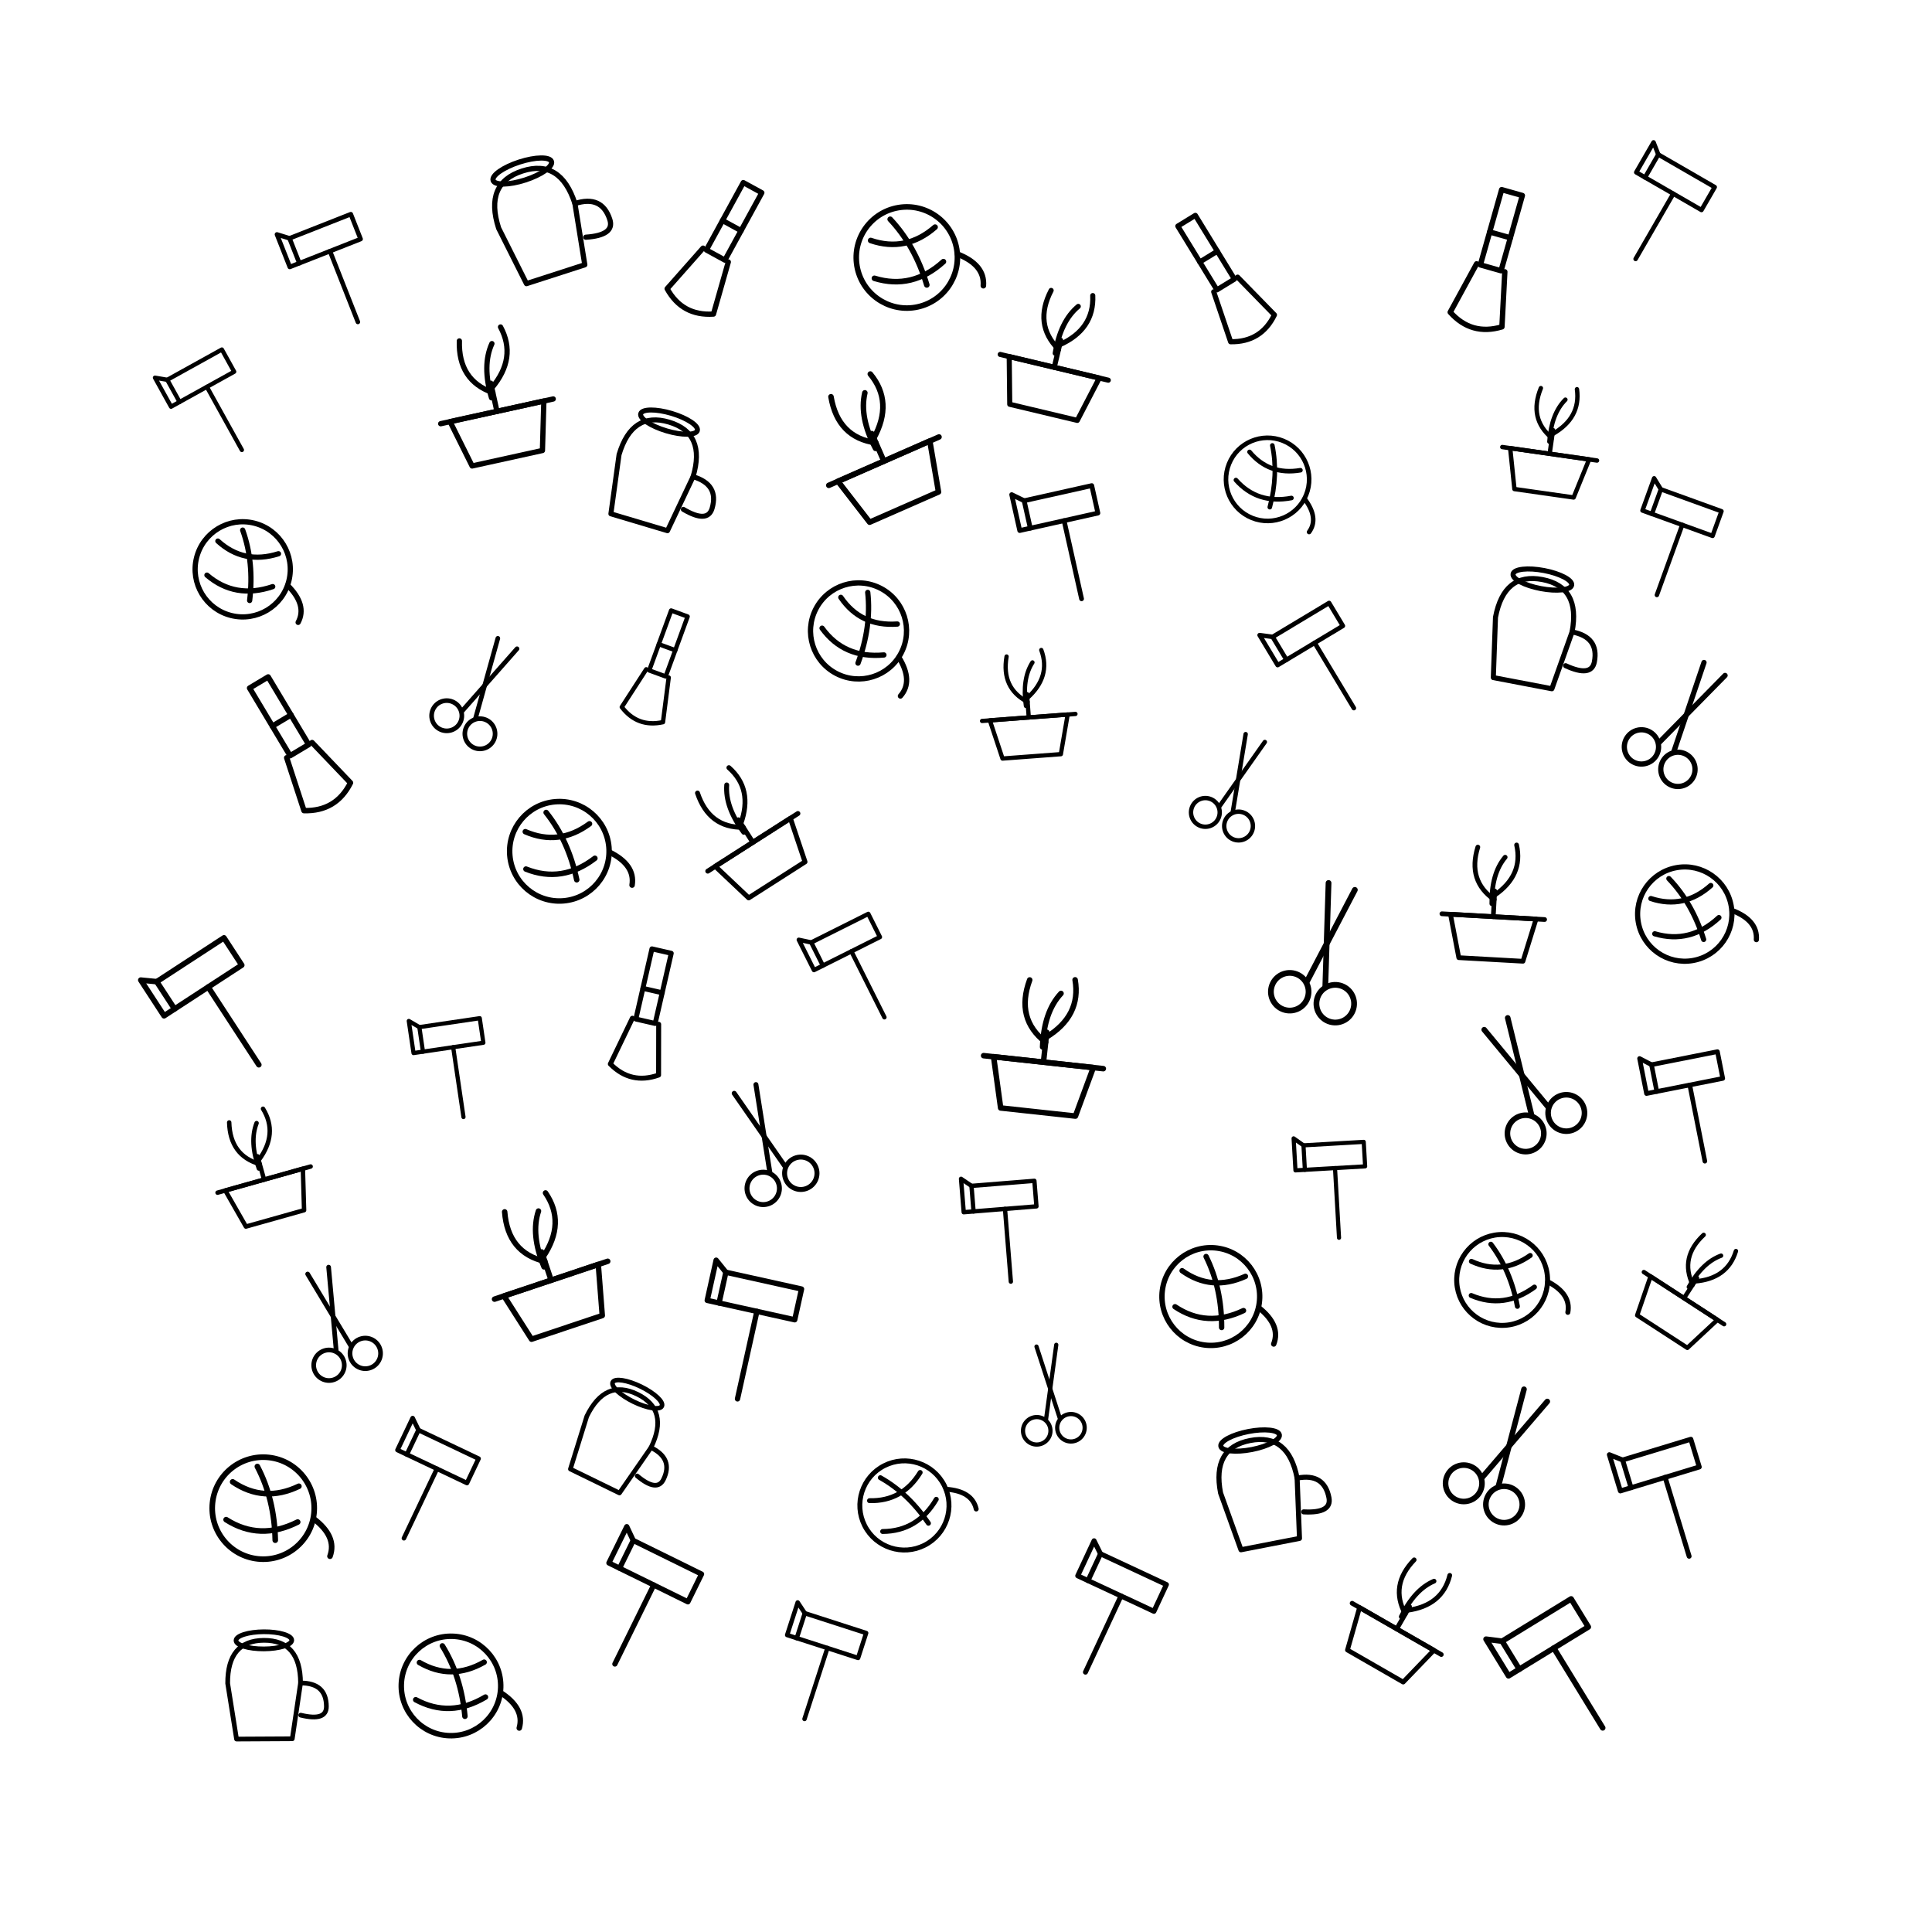
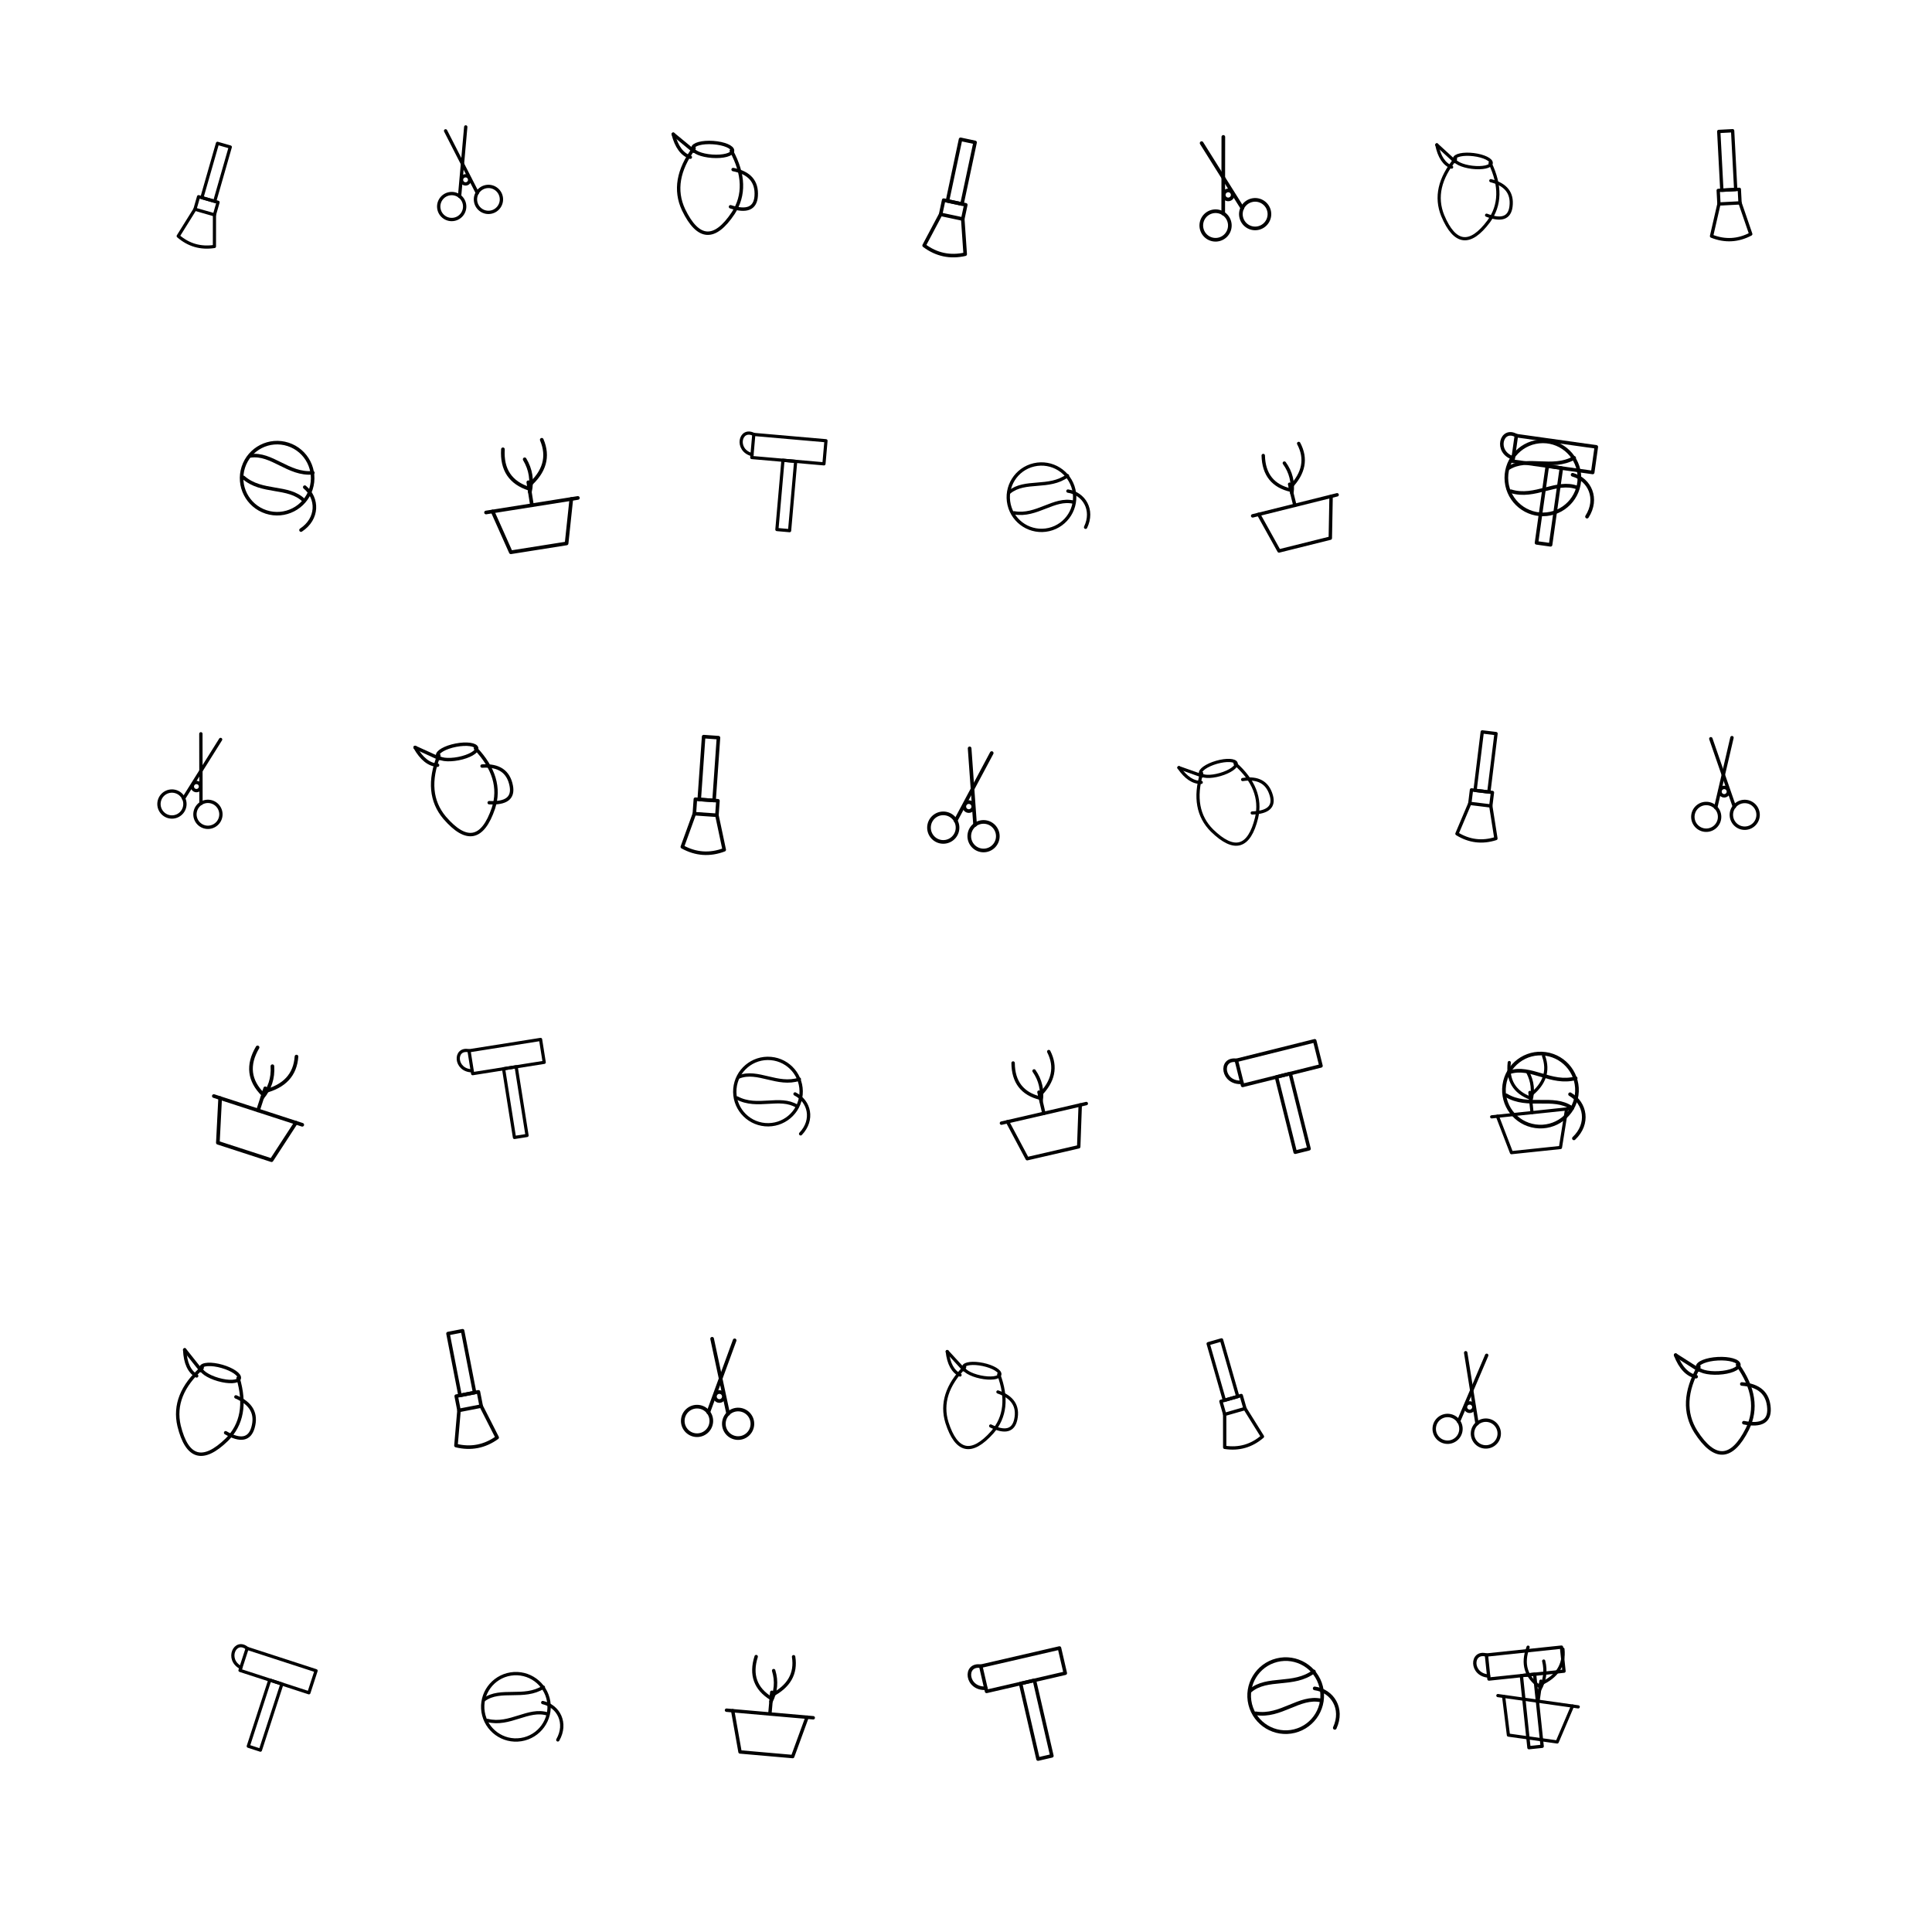
<svg xmlns="http://www.w3.org/2000/svg" width="640" height="640" viewBox="0 0 640 640">
  <defs>
-     <g id="pincel" stroke="#000" fill="none" stroke-width="1.1" stroke-linecap="round" stroke-linejoin="round" vector-effect="non-scaling-stroke">
-       <g transform="scale(1.42)">
-         <path d="M-2.2 -14 L-2.2 2 L2.2 2 L2.2 -14 Z" />
-         <path d="M-2.2 -5 L2.2 -5" />
-         <path d="M-3 2 L-5.5 13 Q0 16.5 5.5 13 L3 2" />
-       </g>
+     <g id="pincel" stroke="#000" fill="none" stroke-width="1.1" stroke-linecap="round" stroke-linejoin="round">
+       <path d="M-2.3 -18 H2.3 V1.5 H-2.3 Z" />
+       <path d="M-3.5 1.5 H3.5 V6 H-3.5 Z" />
+       <path d="M-3.5 6 L-6.5 16.5 Q0 19.5 6.5 16.5 L3.5 6" />
    </g>
-     <g id="ovillo" stroke="#000" fill="none" stroke-width="1.1" stroke-linecap="round" stroke-linejoin="round" vector-effect="non-scaling-stroke">
-       <g transform="scale(1.42)">
-         <circle cx="0" cy="0" r="10" />
-         <path d="M-6.5 -4.5 Q0 -1 6.5 -5" />
-         <path d="M-7 3 Q0 6.5 7 2" />
-         <path d="M-2 -8 Q2 -2 3 6" />
-         <path d="M10 1 Q15 4 14 8" />
-       </g>
+     <g id="ovillo" stroke="#000" fill="none" stroke-width="1.1" stroke-linecap="round" stroke-linejoin="round">
+       <circle cx="0" cy="0" r="11" />
+       <path d="M-10 -4 C-4 -7 3 -2 10 -5" />
+       <path d="M-10 3 C-3 6 4 1 10 4" />
+       <path d="M9 0 C14 2 16 8 12 13" />
    </g>
-     <g id="tijera" stroke="#000" fill="none" stroke-width="1.1" stroke-linecap="round" stroke-linejoin="round" vector-effect="non-scaling-stroke">
-       <g transform="scale(1.42)">
-         <circle cx="-4.5" cy="8" r="3.6" />
-         <circle cx="4.5" cy="8" r="3.6" />
-         <path d="M-1.8 5.2 L2.6 -14" />
-         <path d="M1.8 5.2 L-2.6 -14" />
-       </g>
+     <g id="tijera" stroke="#000" fill="none" stroke-width="1.1" stroke-linecap="round" stroke-linejoin="round">
+       <circle cx="-6.2" cy="9" r="4.3" />
+       <circle cx="6.2" cy="9" r="4.3" />
+       <path d="M-3 6.2 L3.4 -16" />
+       <path d="M3 6.2 L-3.4 -16" />
+       <circle cx="0" cy="1.2" r="1.35" />
    </g>
-     <g id="maceta" stroke="#000" fill="none" stroke-width="1.1" stroke-linecap="round" stroke-linejoin="round" vector-effect="non-scaling-stroke">
-       <g transform="scale(1.42)">
-         <path d="M-10 3 L-7.5 13 L7.5 13 L10 3 Z" />
-         <path d="M-12 3 L12 3" />
-         <path d="M0 3 L0 -3" />
-         <path d="M0 -1 Q-6.5 -5 -4.5 -13" />
-         <path d="M0 -2 Q6.5 -7 4.5 -14" />
-         <path d="M-0.5 0 Q-1 -7 2 -11" />
-       </g>
+     <g id="maceta" stroke="#000" fill="none" stroke-width="1.1" stroke-linecap="round" stroke-linejoin="round">
+       <path d="M-14 3 H14" />
+       <path d="M-12 3 L-8.5 16 H8.5 L12 3" />
+       <path d="M0 3 V-4" />
+       <path d="M0 -2 Q-8 -6 -6 -15" />
+       <path d="M0 -3 Q8 -8 6 -16" />
+       <path d="M0 -1 Q2 -6 0 -11" />
    </g>
-     <g id="ceramica" stroke="#000" fill="none" stroke-width="1.1" stroke-linecap="round" stroke-linejoin="round" vector-effect="non-scaling-stroke">
-       <g transform="scale(1.42)">
-         <path d="M-6.5 12 L-8.5 -1 Q-8.5 -11 0 -11 Q8.5 -11 8.5 -1 L6.5 12 Z" />
-         <path d="M8.5 -1 Q14.5 -1 14.5 4.5 Q14.5 8 8.5 6.5" />
-         <ellipse cx="0" cy="-11" rx="6.5" ry="2" />
-       </g>
+     <g id="ceramica" stroke="#000" fill="none" stroke-width="1.1" stroke-linecap="round" stroke-linejoin="round">
+       <path d="M-6 -11 Q-13 0 -8 9 Q-4 16 0 16 Q4 16 8 9 Q13 0 6 -11" />
+       <ellipse cx="0" cy="-11" rx="6.4" ry="2.2" />
+       <path d="M-6 -10 L-13 -15" />
+       <path d="M-13 -15 Q-11 -9 -7 -8" />
+       <path d="M7 -5 Q15 -4 15 3 Q15 9 7 7" />
    </g>
-     <g id="martillo" stroke="#000" fill="none" stroke-width="1.1" stroke-linecap="round" stroke-linejoin="round" vector-effect="non-scaling-stroke">
-       <g transform="scale(1.42)">
-         <path d="M-13 -11 L3 -11 L3 -4.5 L-13 -4.5 Z" />
-         <path d="M-13 -11 L-15.5 -13 L-15.5 -4.5 L-13 -4.5" />
-         <path d="M-5 -4.5 L-5 14" />
-       </g>
+     <g id="martillo" stroke="#000" fill="none" stroke-width="1.1" stroke-linecap="round" stroke-linejoin="round">
+       <path d="M-13 -16 H12 V-8 H-13 Z" />
+       <path d="M-13 -16 C-18 -18 -19 -10 -13 -9" />
+       <path d="M-2.2 -8 H2.2 V16 H-2.2 Z" />
    </g>
  </defs>
-   <use href="#ovillo" transform="translate(299.6 498.7) rotate(-26.9) scale(1.04)" />
-   <use href="#martillo" transform="translate(257.0 443.2) rotate(12.5) scale(1.13)" />
-   <use href="#tijera" transform="translate(556.4 240.4) rotate(31.6) scale(1.11)" />
-   <use href="#martillo" transform="translate(375.3 538.0) rotate(25.0) scale(1.06)" />
-   <use href="#ceramica" transform="translate(507.8 208.4) rotate(10.8) scale(1.07)" />
-   <use href="#tijera" transform="translate(348.2 463.4) rotate(-5.1) scale(0.89)" />
-   <use href="#ceramica" transform="translate(204.4 475.6) rotate(26.0) scale(0.98)" />
-   <use href="#martillo" transform="translate(339.9 405.8) rotate(-4.6) scale(0.92)" />
-   <use href="#ovillo" transform="translate(401.1 429.5) rotate(7.3) scale(1.14)" />
-   <use href="#martillo" transform="translate(444.5 214.7) rotate(-31.0) scale(0.96)" />
-   <use href="#ovillo" transform="translate(419.9 158.8) rotate(22.0) scale(0.97)" />
-   <use href="#martillo" transform="translate(148.3 495.1) rotate(25.4) scale(0.97)" />
-   <use href="#maceta" transform="translate(513.9 146.4) rotate(8.1) scale(0.93)" />
-   <use href="#ovillo" transform="translate(87.2 499.6) rotate(6.0) scale(1.19)" />
-   <use href="#martillo" transform="translate(220.5 534.9) rotate(26.2) scale(1.11)" />
-   <use href="#ceramica" transform="translate(417.3 493.6) rotate(-11.0) scale(1.07)" />
-   <use href="#tijera" transform="translate(111.5 439.6) rotate(-18.1) scale(0.99)" />
-   <use href="#maceta" transform="translate(464.8 535.9) rotate(29.9) scale(1.00)" />
-   <use href="#ovillo" transform="translate(558.1 302.8) rotate(-10.1) scale(1.10)" />
-   <use href="#martillo" transform="translate(448.8 392.2) rotate(-3.3) scale(0.88)" />
-   <use href="#tijera" transform="translate(497.8 483.0) rotate(27.7) scale(1.18)" />
-   <use href="#martillo" transform="translate(360.9 177.2) rotate(-12.6) scale(1.01)" />
-   <use href="#martillo" transform="translate(561.5 181.8) rotate(19.9) scale(0.94)" />
-   <use href="#maceta" transform="translate(346.2 346.9) rotate(6.2) scale(1.17)" />
-   <use href="#maceta" transform="translate(181.0 419.4) rotate(-18.5) scale(1.16)" />
-   <use href="#maceta" transform="translate(494.9 299.4) rotate(3.2) scale(1.00)" />
-   <use href="#tijera" transform="translate(254.6 380.1) rotate(-21.9) scale(1.05)" />
-   <use href="#maceta" transform="translate(350.3 117.2) rotate(13.4) scale(1.08)" />
-   <use href="#martillo" transform="translate(278.6 553.7) rotate(17.9) scale(0.94)" />
-   <use href="#ovillo" transform="translate(149.4 558.5) rotate(1.9) scale(1.16)" />
-   <use href="#pincel" transform="translate(494.7 85.6) rotate(15.8) scale(1.14)" />
-   <use href="#tijera" transform="translate(408.8 261.6) rotate(22.3) scale(0.93)" />
-   <use href="#ceramica" transform="translate(87.5 559.0) rotate(-0.3) scale(1.00)" />
-   <use href="#pincel" transform="translate(214.5 335.4) rotate(12.9) scale(1.05)" />
-   <use href="#tijera" transform="translate(438.3 317.1) rotate(14.7) scale(1.22)" />
-   <use href="#maceta" transform="translate(340.5 233.8) rotate(-4.3) scale(0.91)" />
-   <use href="#martillo" transform="translate(290.6 317.5) rotate(-26.6) scale(0.93)" />
-   <use href="#martillo" transform="translate(560.6 493.6) rotate(-16.9) scale(1.04)" />
-   <use href="#martillo" transform="translate(557.1 72.8) rotate(30.0) scale(0.95)" />
-   <use href="#ovillo" transform="translate(185.3 282.0) rotate(-4.8) scale(1.16)" />
-   <use href="#martillo" transform="translate(157.2 351.6) rotate(-8.4) scale(0.89)" />
-   <use href="#maceta" transform="translate(247.0 275.3) rotate(-32.6) scale(1.04)" />
-   <use href="#tijera" transform="translate(506.1 360.1) rotate(-26.7) scale(1.18)" />
-   <use href="#ovillo" transform="translate(300.4 85.3) rotate(-9.5) scale(1.18)" />
-   <use href="#maceta" transform="translate(86.4 386.9) rotate(-15.7) scale(0.94)" />
-   <use href="#maceta" transform="translate(290.8 148.2) rotate(-23.7) scale(1.17)" />
-   <use href="#ovillo" transform="translate(497.6 424.0) rotate(-3.5) scale(1.06)" />
-   <use href="#ovillo" transform="translate(284.4 209.0) rotate(27.5) scale(1.12)" />
-   <use href="#martillo" transform="translate(567.8 364.2) rotate(-11.2) scale(0.98)" />
-   <use href="#pincel" transform="translate(218.7 220.6) rotate(20.1) scale(0.93)" />
-   <use href="#ceramica" transform="translate(216.9 155.7) rotate(16.6) scale(1.06)" />
-   <use href="#martillo" transform="translate(525.8 548.0) rotate(-31.5) scale(1.18)" />
-   <use href="#maceta" transform="translate(560.0 426.7) rotate(33.0) scale(0.93)" />
-   <use href="#tijera" transform="translate(158.8 230.3) rotate(28.5) scale(0.98)" />
-   <use href="#pincel" transform="translate(238.6 81.7) rotate(28.7) scale(1.12)" />
-   <use href="#pincel" transform="translate(404.4 91.6) rotate(-31.5) scale(1.09)" />
-   <use href="#martillo" transform="translate(80.0 328.7) rotate(-33.1) scale(1.17)" />
-   <use href="#maceta" transform="translate(163.6 131.6) rotate(-12.4) scale(1.12)" />
-   <use href="#pincel" transform="translate(97.5 245.7) rotate(-30.9) scale(1.15)" />
-   <use href="#ovillo" transform="translate(80.4 188.6) rotate(14.0) scale(1.11)" />
-   <use href="#ceramica" transform="translate(178.3 73.0) rotate(-17.9) scale(1.10)" />
-   <use href="#martillo" transform="translate(117.9 86.4) rotate(-21.5) scale(0.96)" />
-   <use href="#martillo" transform="translate(77.0 130.1) rotate(-29.0) scale(0.91)" />
+   <use href="#pincel" transform="translate(69.4 64.7) rotate(16.0) scale(0.96)" />
+   <use href="#tijera" transform="translate(154.0 58.4) rotate(-11.0) scale(1.00)" />
+   <use href="#ceramica" transform="translate(235.3 60.8) rotate(4.0) scale(1.03)" />
+   <use href="#pincel" transform="translate(316.6 65.5) rotate(12.0) scale(1.07)" />
+   <use href="#tijera" transform="translate(406.5 63.3) rotate(-16.0) scale(1.10)" />
+   <use href="#ceramica" transform="translate(486.6 63.8) rotate(7.0) scale(0.96)" />
+   <use href="#pincel" transform="translate(572.6 61.4) rotate(-3.0) scale(1.00)" />
+   <use href="#ovillo" transform="translate(91.8 158.4) rotate(18.0) scale(1.07)" />
+   <use href="#maceta" transform="translate(175.7 164.1) rotate(-9.0) scale(1.10)" />
+   <use href="#martillo" transform="translate(260.8 160.3) rotate(5.0) scale(0.96)" />
+   <use href="#ovillo" transform="translate(345.0 164.7) rotate(-13.0) scale(1.00)" />
+   <use href="#maceta" transform="translate(428.2 164.4) rotate(-14.0) scale(1.03)" />
+   <use href="#martillo" transform="translate(513.7 163.2) rotate(8.0) scale(1.07)" />
+   <use href="#ovillo" transform="translate(511.1 158.3) rotate(-6.0) scale(1.10)" />
+   <use href="#tijera" transform="translate(65.4 259.4) rotate(16.0) scale(1.00)" />
+   <use href="#ceramica" transform="translate(153.6 260.2) rotate(-11.0) scale(1.03)" />
+   <use href="#pincel" transform="translate(234.2 263.4) rotate(4.0) scale(1.07)" />
+   <use href="#tijera" transform="translate(321.2 265.9) rotate(12.0) scale(1.10)" />
+   <use href="#ceramica" transform="translate(406.5 264.7) rotate(-16.0) scale(0.96)" />
+   <use href="#pincel" transform="translate(491.1 260.6) rotate(7.0) scale(1.00)" />
+   <use href="#tijera" transform="translate(571.1 261.0) rotate(-3.0) scale(1.03)" />
+   <use href="#maceta" transform="translate(86.5 364.7) rotate(18.0) scale(1.10)" />
+   <use href="#martillo" transform="translate(170.1 361.3) rotate(-9.0) scale(0.96)" />
+   <use href="#ovillo" transform="translate(254.4 361.6) rotate(5.0) scale(1.00)" />
+   <use href="#maceta" transform="translate(345.1 365.8) rotate(-13.0) scale(1.03)" />
+   <use href="#martillo" transform="translate(427.2 364.5) rotate(-14.0) scale(1.07)" />
+   <use href="#ovillo" transform="translate(510.3 361.1) rotate(8.0) scale(1.10)" />
+   <use href="#maceta" transform="translate(507.2 365.7) rotate(-6.0) scale(0.96)" />
+   <use href="#ceramica" transform="translate(69.8 465.7) rotate(16.0) scale(1.03)" />
+   <use href="#pincel" transform="translate(154.5 460.2) rotate(-11.0) scale(1.07)" />
+   <use href="#tijera" transform="translate(238.4 461.3) rotate(4.0) scale(1.10)" />
+   <use href="#ceramica" transform="translate(323.0 464.4) rotate(12.0) scale(0.96)" />
+   <use href="#pincel" transform="translate(407.4 461.8) rotate(-16.0) scale(1.00)" />
+   <use href="#tijera" transform="translate(487.0 464.9) rotate(7.0) scale(1.03)" />
+   <use href="#ceramica" transform="translate(569.8 464.2) rotate(-3.0) scale(1.07)" />
+   <use href="#martillo" transform="translate(89.0 564.5) rotate(18.0) scale(0.96)" />
+   <use href="#ovillo" transform="translate(170.9 565.4) rotate(-9.0) scale(1.00)" />
+   <use href="#maceta" transform="translate(255.3 564.7) rotate(5.0) scale(1.03)" />
+   <use href="#martillo" transform="translate(342.3 565.5) rotate(-13.0) scale(1.07)" />
+   <use href="#ovillo" transform="translate(425.9 561.7) rotate(-14.0) scale(1.10)" />
+   <use href="#maceta" transform="translate(509.9 560.7) rotate(8.0) scale(0.96)" />
+   <use href="#martillo" transform="translate(507.0 562.8) rotate(-6.0) scale(1.00)" />
</svg>
